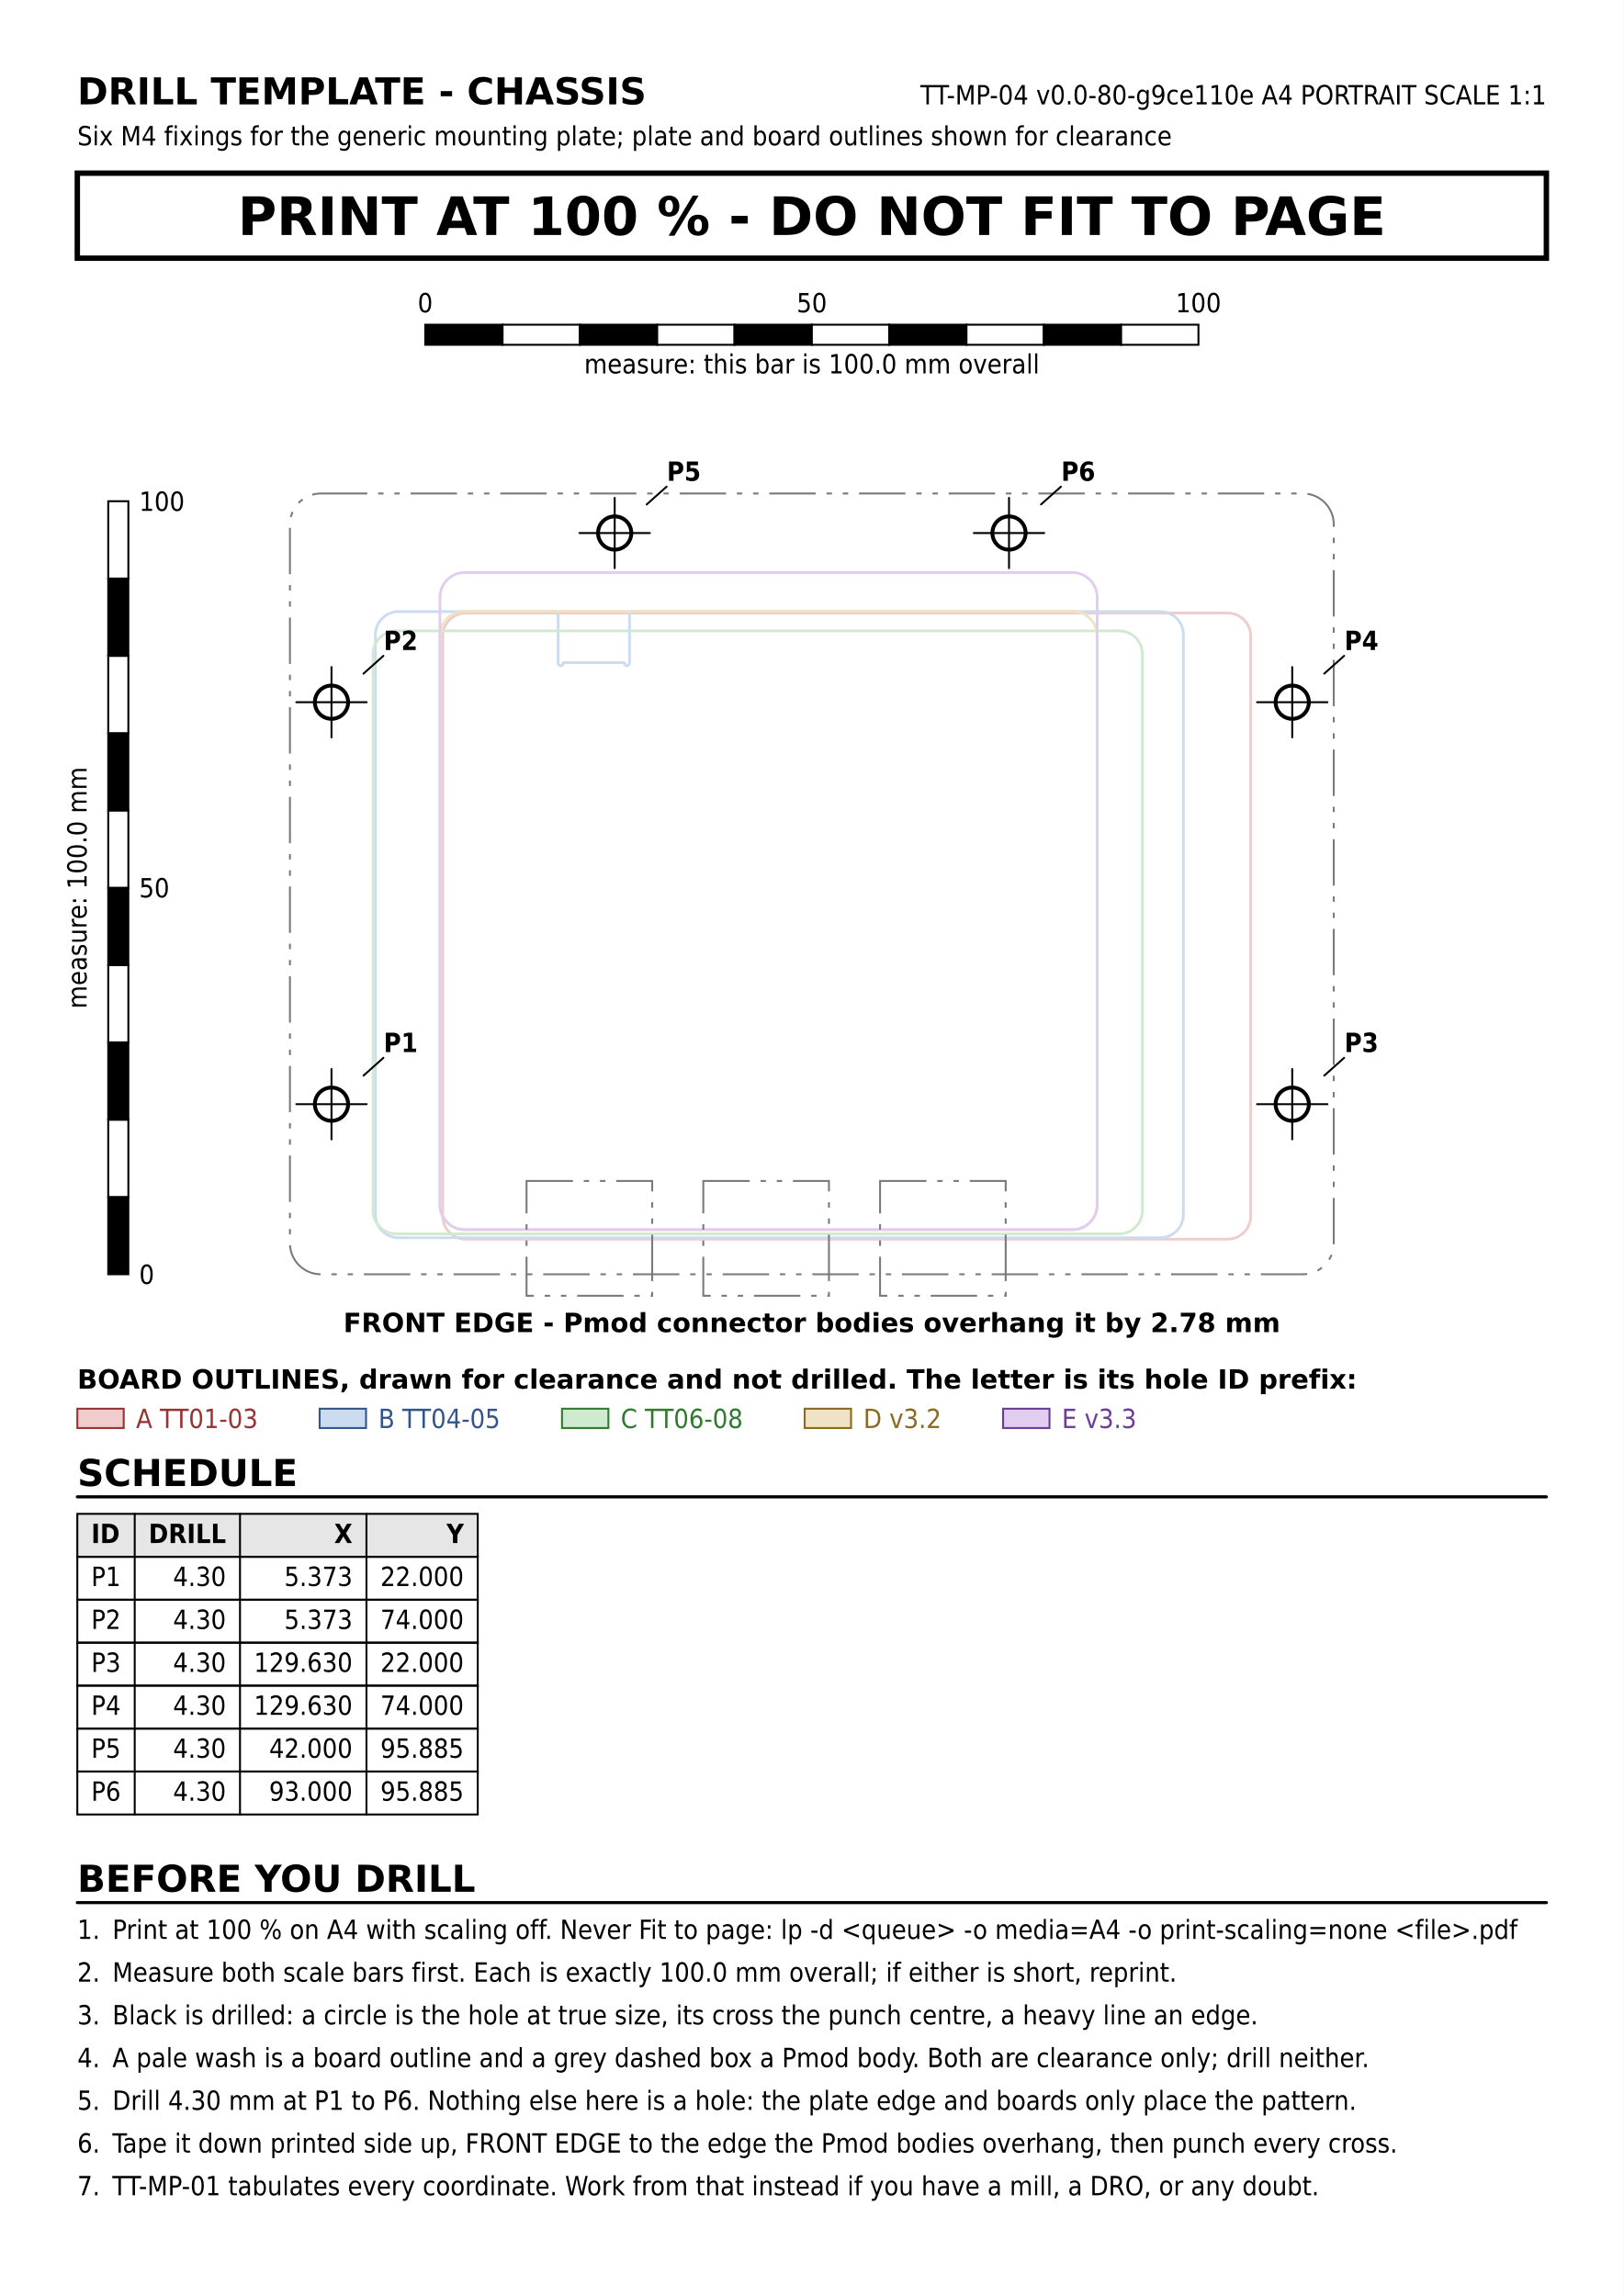
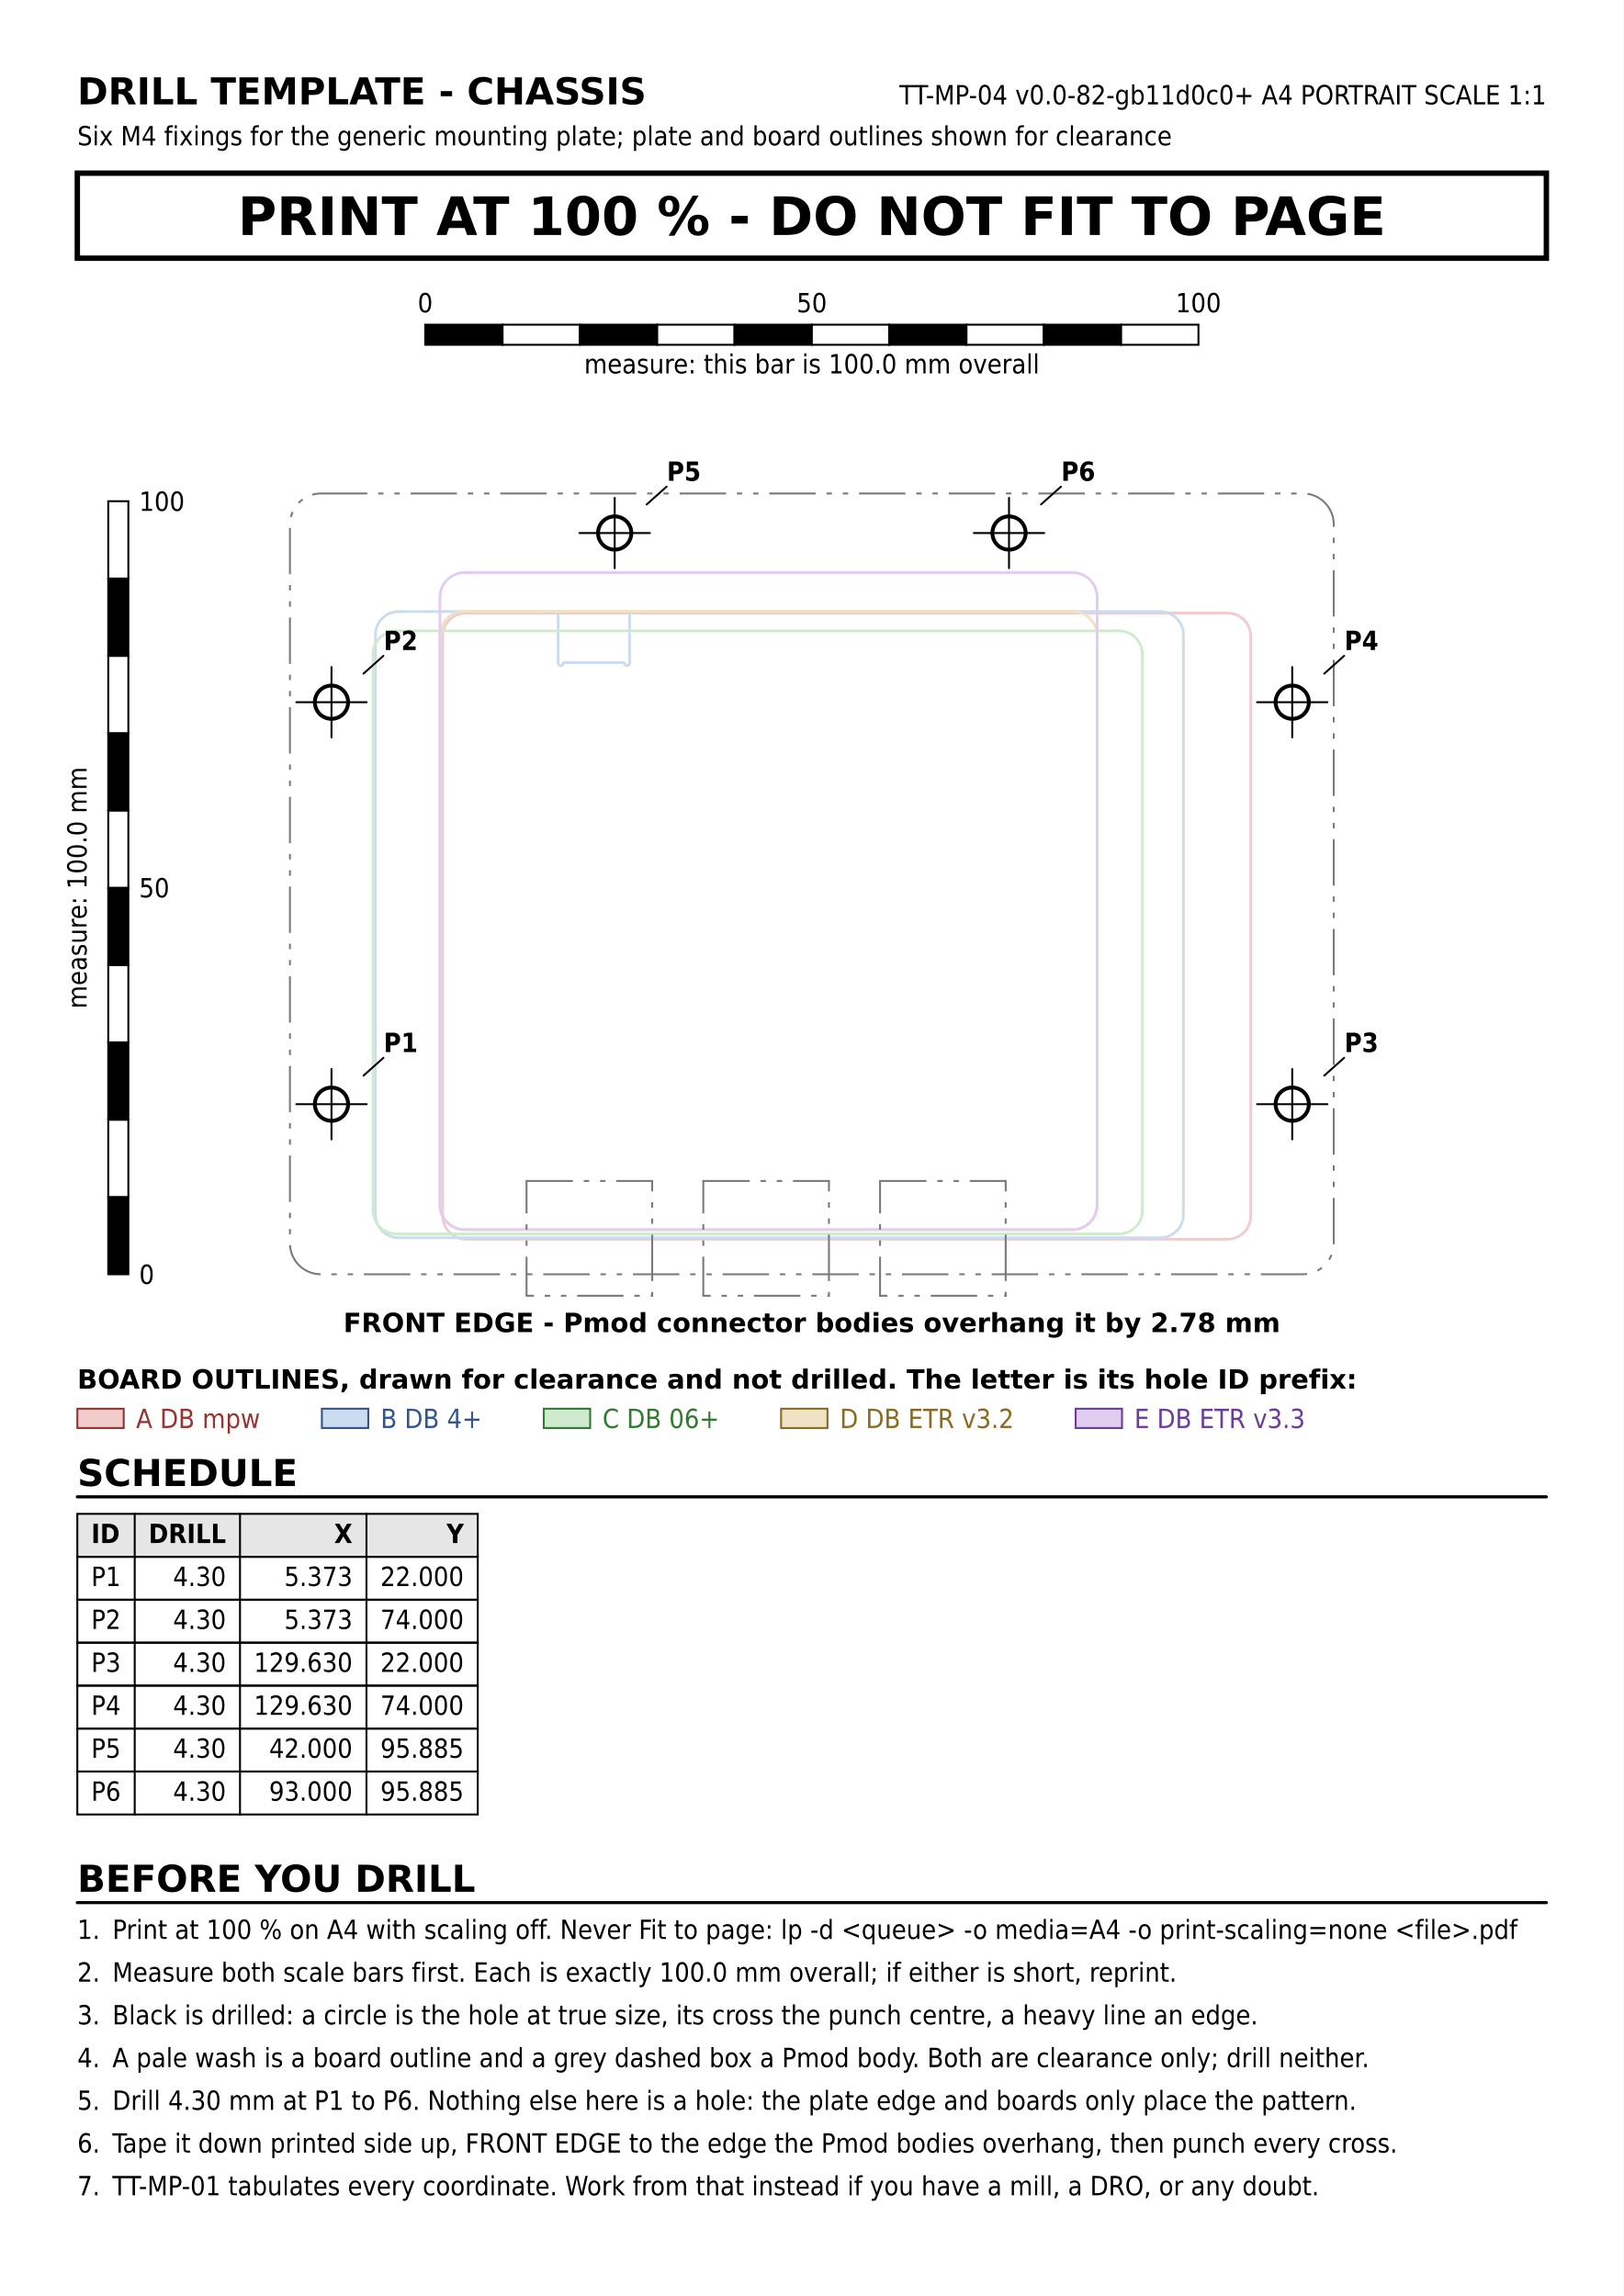
<svg xmlns="http://www.w3.org/2000/svg" version="1.1" width="210mm" height="297mm" viewBox="0 0 210 297">
  <rect width="100%" height="100%" fill="#ffffff" />
  <text x="10" y="13.5" font-family="DejaVu Sans, Liberation Sans, sans-serif" font-size="4.801" fill="#000000" text-anchor="start" font-weight="bold">DRILL TEMPLATE - CHASSIS</text>
-   <text x="200" y="13.5" font-family="DejaVu Sans Condensed, DejaVu Sans, Liberation Sans, sans-serif" font-size="3.429" fill="#000000" text-anchor="end">TT-MP-04    v0.0-80-g9ce110e    A4 PORTRAIT    SCALE 1:1</text>
+   <text x="200" y="13.5" font-family="DejaVu Sans Condensed, DejaVu Sans, Liberation Sans, sans-serif" font-size="3.429" fill="#000000" text-anchor="end">TT-MP-04    v0.0-82-gb11d0c0+    A4 PORTRAIT    SCALE 1:1</text>
  <text x="10" y="18.8" font-family="DejaVu Sans Condensed, DejaVu Sans, Liberation Sans, sans-serif" font-size="3.429" fill="#000000" text-anchor="start">Six M4 fixings for the generic mounting plate; plate and board outlines shown for clearance</text>
  <rect x="10" y="22.4" width="190" height="11" fill="none" stroke="#000000" stroke-width="0.7" />
  <text x="105" y="30.4" font-family="DejaVu Sans, Liberation Sans, sans-serif" font-size="6.859" fill="#000000" text-anchor="middle" font-weight="bold">PRINT AT 100 %   -   DO NOT FIT TO PAGE</text>
  <rect x="55" y="42" width="10" height="2.6" fill="#000000" stroke="#000000" stroke-width="0.25" />
  <rect x="65" y="42" width="10" height="2.6" fill="#ffffff" stroke="#000000" stroke-width="0.25" />
  <rect x="75" y="42" width="10" height="2.6" fill="#000000" stroke="#000000" stroke-width="0.25" />
  <rect x="85" y="42" width="10" height="2.6" fill="#ffffff" stroke="#000000" stroke-width="0.25" />
  <rect x="95" y="42" width="10" height="2.6" fill="#000000" stroke="#000000" stroke-width="0.25" />
  <rect x="105" y="42" width="10" height="2.6" fill="#ffffff" stroke="#000000" stroke-width="0.25" />
  <rect x="115" y="42" width="10" height="2.6" fill="#000000" stroke="#000000" stroke-width="0.25" />
  <rect x="125" y="42" width="10" height="2.6" fill="#ffffff" stroke="#000000" stroke-width="0.25" />
  <rect x="135" y="42" width="10" height="2.6" fill="#000000" stroke="#000000" stroke-width="0.25" />
  <rect x="145" y="42" width="10" height="2.6" fill="#ffffff" stroke="#000000" stroke-width="0.25" />
  <text x="55" y="40.4" font-family="DejaVu Sans Condensed, DejaVu Sans, Liberation Sans, sans-serif" font-size="3.429" fill="#000000" text-anchor="middle">0</text>
  <text x="105" y="40.4" font-family="DejaVu Sans Condensed, DejaVu Sans, Liberation Sans, sans-serif" font-size="3.429" fill="#000000" text-anchor="middle">50</text>
  <text x="155" y="40.4" font-family="DejaVu Sans Condensed, DejaVu Sans, Liberation Sans, sans-serif" font-size="3.429" fill="#000000" text-anchor="middle">100</text>
  <text x="105" y="48.3" font-family="DejaVu Sans Condensed, DejaVu Sans, Liberation Sans, sans-serif" font-size="3.429" fill="#000000" text-anchor="middle">measure: this bar is 100.0 mm overall</text>
  <line x1="60.26" y1="79.299" x2="158.76" y2="79.299" stroke="#f0cccc" stroke-width="0.35" stroke-linecap="round" />
  <line x1="158.76" y1="160.299" x2="60.26" y2="160.299" stroke="#f0cccc" stroke-width="0.35" stroke-linecap="round" />
  <line x1="161.76" y1="82.299" x2="161.76" y2="157.299" stroke="#f0cccc" stroke-width="0.35" stroke-linecap="round" />
  <line x1="57.26" y1="157.299" x2="57.26" y2="82.299" stroke="#f0cccc" stroke-width="0.35" stroke-linecap="round" />
  <path d="M 158.76 79.299 A 3 3 0 0 1 161.76 82.299" fill="none" stroke="#f0cccc" stroke-width="0.35" stroke-linejoin="round" stroke-linecap="round" />
  <path d="M 60.26 160.299 A 3 3 0 0 1 57.26 157.299" fill="none" stroke="#f0cccc" stroke-width="0.35" stroke-linejoin="round" stroke-linecap="round" />
  <path d="M 57.26 82.299 A 3 3 0 0 1 60.26 79.299" fill="none" stroke="#f0cccc" stroke-width="0.35" stroke-linejoin="round" stroke-linecap="round" />
  <path d="M 161.76 157.299 A 3 3 0 0 1 158.76 160.299" fill="none" stroke="#f0cccc" stroke-width="0.35" stroke-linejoin="round" stroke-linecap="round" />
  <line x1="81.825" y1="79.109" x2="150.055" y2="79.109" stroke="#ccdcf0" stroke-width="0.35" stroke-linecap="round" />
  <line x1="150.055" y1="160.109" x2="51.555" y2="160.109" stroke="#ccdcf0" stroke-width="0.35" stroke-linecap="round" />
  <line x1="153.055" y1="82.109" x2="153.055" y2="157.109" stroke="#ccdcf0" stroke-width="0.35" stroke-linecap="round" />
  <line x1="71.785" y1="79.109" x2="51.555" y2="79.109" stroke="#ccdcf0" stroke-width="0.35" stroke-linecap="round" />
  <line x1="48.555" y1="157.109" x2="48.555" y2="82.109" stroke="#ccdcf0" stroke-width="0.35" stroke-linecap="round" />
  <line x1="72.185" y1="85.71" x2="72.185" y2="79.51" stroke="#ccdcf0" stroke-width="0.35" stroke-linecap="round" />
  <line x1="80.625" y1="85.71" x2="72.985" y2="85.71" stroke="#ccdcf0" stroke-width="0.35" stroke-linecap="round" />
  <line x1="81.425" y1="79.51" x2="81.425" y2="85.71" stroke="#ccdcf0" stroke-width="0.35" stroke-linecap="round" />
  <path d="M 71.785 79.109 A 0.4 0.4 0 0 1 72.185 79.51" fill="none" stroke="#ccdcf0" stroke-width="0.35" stroke-linejoin="round" stroke-linecap="round" />
  <path d="M 81.425 79.51 A 0.4 0.4 0 0 1 81.825 79.109" fill="none" stroke="#ccdcf0" stroke-width="0.35" stroke-linejoin="round" stroke-linecap="round" />
  <path d="M 150.055 79.109 A 3 3 0 0 1 153.055 82.109" fill="none" stroke="#ccdcf0" stroke-width="0.35" stroke-linejoin="round" stroke-linecap="round" />
  <path d="M 51.555 160.109 A 3 3 0 0 1 48.555 157.109" fill="none" stroke="#ccdcf0" stroke-width="0.35" stroke-linejoin="round" stroke-linecap="round" />
  <path d="M 48.555 82.109 A 3 3 0 0 1 51.555 79.109" fill="none" stroke="#ccdcf0" stroke-width="0.35" stroke-linejoin="round" stroke-linecap="round" />
  <path d="M 153.055 157.109 A 3 3 0 0 1 150.055 160.109" fill="none" stroke="#ccdcf0" stroke-width="0.35" stroke-linejoin="round" stroke-linecap="round" />
  <path d="M 72.51 86.109 A 0.364 0.364 0 0 1 72.185 85.71" fill="none" stroke="#ccdcf0" stroke-width="0.35" stroke-linejoin="round" stroke-linecap="round" />
  <path d="M 72.835 85.829 A 0.303 0.303 0 0 1 72.51 86.109" fill="none" stroke="#ccdcf0" stroke-width="0.35" stroke-linejoin="round" stroke-linecap="round" />
  <path d="M 72.835 85.829 A 0.136 0.136 0 0 1 72.985 85.71" fill="none" stroke="#ccdcf0" stroke-width="0.35" stroke-linejoin="round" stroke-linecap="round" />
  <path d="M 80.625 85.71 A 0.136 0.136 0 0 1 80.775 85.829" fill="none" stroke="#ccdcf0" stroke-width="0.35" stroke-linejoin="round" stroke-linecap="round" />
  <path d="M 81.1 86.109 A 0.303 0.303 0 0 1 80.775 85.829" fill="none" stroke="#ccdcf0" stroke-width="0.35" stroke-linejoin="round" stroke-linecap="round" />
  <path d="M 81.425 85.71 A 0.364 0.364 0 0 1 81.1 86.109" fill="none" stroke="#ccdcf0" stroke-width="0.35" stroke-linejoin="round" stroke-linecap="round" />
  <line x1="51.245" y1="81.609" x2="144.745" y2="81.609" stroke="#cfeacf" stroke-width="0.35" stroke-linecap="round" />
  <line x1="144.745" y1="159.609" x2="51.245" y2="159.609" stroke="#cfeacf" stroke-width="0.35" stroke-linecap="round" />
  <line x1="147.745" y1="84.609" x2="147.745" y2="156.609" stroke="#cfeacf" stroke-width="0.35" stroke-linecap="round" />
  <line x1="48.245" y1="156.609" x2="48.245" y2="84.609" stroke="#cfeacf" stroke-width="0.35" stroke-linecap="round" />
  <path d="M 144.745 81.609 A 3 3 0 0 1 147.745 84.609" fill="none" stroke="#cfeacf" stroke-width="0.35" stroke-linejoin="round" stroke-linecap="round" />
  <path d="M 51.245 159.609 A 3 3 0 0 1 48.245 156.609" fill="none" stroke="#cfeacf" stroke-width="0.35" stroke-linejoin="round" stroke-linecap="round" />
  <path d="M 48.245 84.609 A 3 3 0 0 1 51.245 81.609" fill="none" stroke="#cfeacf" stroke-width="0.35" stroke-linejoin="round" stroke-linecap="round" />
  <path d="M 147.745 156.609 A 3 3 0 0 1 144.745 159.609" fill="none" stroke="#cfeacf" stroke-width="0.35" stroke-linejoin="round" stroke-linecap="round" />
  <line x1="138.7" y1="159.065" x2="60.1" y2="159.065" stroke="#f0e2c4" stroke-width="0.35" stroke-linecap="round" />
  <line x1="56.9" y1="155.864" x2="56.9" y2="82.264" stroke="#f0e2c4" stroke-width="0.35" stroke-linecap="round" />
  <line x1="141.9" y1="82.264" x2="141.9" y2="155.864" stroke="#f0e2c4" stroke-width="0.35" stroke-linecap="round" />
  <line x1="60.1" y1="79.064" x2="138.7" y2="79.064" stroke="#f0e2c4" stroke-width="0.35" stroke-linecap="round" />
  <path d="M 60.1 159.065 A 3.2 3.2 0 0 1 56.9 155.864" fill="none" stroke="#f0e2c4" stroke-width="0.35" stroke-linejoin="round" stroke-linecap="round" />
  <path d="M 141.9 155.864 A 3.2 3.2 0 0 1 138.7 159.065" fill="none" stroke="#f0e2c4" stroke-width="0.35" stroke-linejoin="round" stroke-linecap="round" />
  <path d="M 138.7 79.064 A 3.2 3.2 0 0 1 141.9 82.264" fill="none" stroke="#f0e2c4" stroke-width="0.35" stroke-linejoin="round" stroke-linecap="round" />
  <path d="M 56.9 82.264 A 3.2 3.2 0 0 1 60.1 79.064" fill="none" stroke="#f0e2c4" stroke-width="0.35" stroke-linejoin="round" stroke-linecap="round" />
  <line x1="56.9" y1="155.864" x2="56.9" y2="77.264" stroke="#e0cdf0" stroke-width="0.35" stroke-linecap="round" />
  <line x1="60.1" y1="74.064" x2="138.7" y2="74.064" stroke="#e0cdf0" stroke-width="0.35" stroke-linecap="round" />
  <line x1="138.7" y1="159.065" x2="60.1" y2="159.065" stroke="#e0cdf0" stroke-width="0.35" stroke-linecap="round" />
  <line x1="141.9" y1="77.264" x2="141.9" y2="155.864" stroke="#e0cdf0" stroke-width="0.35" stroke-linecap="round" />
  <path d="M 56.9 77.264 A 3.2 3.2 0 0 1 60.1 74.064" fill="none" stroke="#e0cdf0" stroke-width="0.35" stroke-linejoin="round" stroke-linecap="round" />
  <path d="M 60.1 159.065 A 3.2 3.2 0 0 1 56.9 155.864" fill="none" stroke="#e0cdf0" stroke-width="0.35" stroke-linejoin="round" stroke-linecap="round" />
  <path d="M 138.7 74.064 A 3.2 3.2 0 0 1 141.9 77.264" fill="none" stroke="#e0cdf0" stroke-width="0.35" stroke-linejoin="round" stroke-linecap="round" />
  <path d="M 141.9 155.864 A 3.2 3.2 0 0 1 138.7 159.065" fill="none" stroke="#e0cdf0" stroke-width="0.35" stroke-linejoin="round" stroke-linecap="round" />
  <rect x="68.1" y="152.764" width="16.25" height="14.85" fill="none" stroke="#7a7a7a" stroke-width="0.25" stroke-dasharray="6.0,1.4,0.7,1.4,0.7,1.4" />
  <rect x="90.96" y="152.764" width="16.25" height="14.85" fill="none" stroke="#7a7a7a" stroke-width="0.25" stroke-dasharray="6.0,1.4,0.7,1.4,0.7,1.4" />
  <rect x="113.82" y="152.764" width="16.25" height="14.85" fill="none" stroke="#7a7a7a" stroke-width="0.25" stroke-dasharray="6.0,1.4,0.7,1.4,0.7,1.4" />
  <rect x="37.5" y="63.834" width="135" height="101" fill="none" stroke="#7a7a7a" stroke-width="0.25" stroke-dasharray="6.0,1.4,0.7,1.4,0.7,1.4" rx="4" ry="4" />
  <circle cx="42.873" cy="142.834" r="2.15" fill="#ffffff" stroke="#000000" stroke-width="0.5" />
  <line x1="38.323" y1="142.834" x2="47.423" y2="142.834" stroke="#000000" stroke-width="0.25" stroke-linecap="round" />
  <line x1="42.873" y1="147.385" x2="42.873" y2="138.285" stroke="#000000" stroke-width="0.25" stroke-linecap="round" />
  <circle cx="42.873" cy="90.835" r="2.15" fill="#ffffff" stroke="#000000" stroke-width="0.5" />
  <line x1="38.323" y1="90.835" x2="47.423" y2="90.835" stroke="#000000" stroke-width="0.25" stroke-linecap="round" />
  <line x1="42.873" y1="95.385" x2="42.873" y2="86.284" stroke="#000000" stroke-width="0.25" stroke-linecap="round" />
  <circle cx="167.13" cy="142.834" r="2.15" fill="#ffffff" stroke="#000000" stroke-width="0.5" />
  <line x1="162.58" y1="142.834" x2="171.68" y2="142.834" stroke="#000000" stroke-width="0.25" stroke-linecap="round" />
  <line x1="167.13" y1="147.385" x2="167.13" y2="138.285" stroke="#000000" stroke-width="0.25" stroke-linecap="round" />
  <circle cx="167.13" cy="90.835" r="2.15" fill="#ffffff" stroke="#000000" stroke-width="0.5" />
  <line x1="162.58" y1="90.835" x2="171.68" y2="90.835" stroke="#000000" stroke-width="0.25" stroke-linecap="round" />
  <line x1="167.13" y1="95.385" x2="167.13" y2="86.284" stroke="#000000" stroke-width="0.25" stroke-linecap="round" />
  <circle cx="79.5" cy="68.95" r="2.15" fill="#ffffff" stroke="#000000" stroke-width="0.5" />
  <line x1="74.95" y1="68.95" x2="84.05" y2="68.95" stroke="#000000" stroke-width="0.25" stroke-linecap="round" />
  <line x1="79.5" y1="73.499" x2="79.5" y2="64.4" stroke="#000000" stroke-width="0.25" stroke-linecap="round" />
  <circle cx="130.5" cy="68.95" r="2.15" fill="#ffffff" stroke="#000000" stroke-width="0.5" />
  <line x1="125.95" y1="68.95" x2="135.05" y2="68.95" stroke="#000000" stroke-width="0.25" stroke-linecap="round" />
  <line x1="130.5" y1="73.499" x2="130.5" y2="64.4" stroke="#000000" stroke-width="0.25" stroke-linecap="round" />
  <text x="105" y="172.315" font-family="DejaVu Sans, Liberation Sans, sans-serif" font-size="3.429" fill="#000000" text-anchor="middle" font-weight="bold">FRONT EDGE   -   Pmod connector bodies overhang it by 2.78 mm</text>
  <line x1="47.012" y1="139.137" x2="49.587" y2="136.836" stroke="#000000" stroke-width="0.25" stroke-linecap="round" />
  <text x="51.827" y="136.084" font-family="DejaVu Sans Condensed, DejaVu Sans, Liberation Sans, sans-serif" font-size="3.429" fill="#000000" text-anchor="middle" font-weight="bold">P1</text>
  <line x1="47.012" y1="87.137" x2="49.587" y2="84.836" stroke="#000000" stroke-width="0.25" stroke-linecap="round" />
  <text x="51.827" y="84.085" font-family="DejaVu Sans Condensed, DejaVu Sans, Liberation Sans, sans-serif" font-size="3.429" fill="#000000" text-anchor="middle" font-weight="bold">P2</text>
  <line x1="171.269" y1="139.137" x2="173.844" y2="136.836" stroke="#000000" stroke-width="0.25" stroke-linecap="round" />
  <text x="176.084" y="136.084" font-family="DejaVu Sans Condensed, DejaVu Sans, Liberation Sans, sans-serif" font-size="3.429" fill="#000000" text-anchor="middle" font-weight="bold">P3</text>
  <line x1="171.269" y1="87.137" x2="173.844" y2="84.836" stroke="#000000" stroke-width="0.25" stroke-linecap="round" />
  <text x="176.084" y="84.085" font-family="DejaVu Sans Condensed, DejaVu Sans, Liberation Sans, sans-serif" font-size="3.429" fill="#000000" text-anchor="middle" font-weight="bold">P4</text>
  <line x1="83.639" y1="65.252" x2="86.214" y2="62.951" stroke="#000000" stroke-width="0.25" stroke-linecap="round" />
  <text x="88.454" y="62.2" font-family="DejaVu Sans Condensed, DejaVu Sans, Liberation Sans, sans-serif" font-size="3.429" fill="#000000" text-anchor="middle" font-weight="bold">P5</text>
  <line x1="134.639" y1="65.252" x2="137.214" y2="62.951" stroke="#000000" stroke-width="0.25" stroke-linecap="round" />
  <text x="139.454" y="62.2" font-family="DejaVu Sans Condensed, DejaVu Sans, Liberation Sans, sans-serif" font-size="3.429" fill="#000000" text-anchor="middle" font-weight="bold">P6</text>
  <rect x="14" y="154.834" width="2.6" height="10" fill="#000000" stroke="#000000" stroke-width="0.25" />
  <rect x="14" y="144.834" width="2.6" height="10" fill="#ffffff" stroke="#000000" stroke-width="0.25" />
  <rect x="14" y="134.834" width="2.6" height="10" fill="#000000" stroke="#000000" stroke-width="0.25" />
  <rect x="14" y="124.835" width="2.6" height="10" fill="#ffffff" stroke="#000000" stroke-width="0.25" />
  <rect x="14" y="114.835" width="2.6" height="10" fill="#000000" stroke="#000000" stroke-width="0.25" />
  <rect x="14" y="104.835" width="2.6" height="10" fill="#ffffff" stroke="#000000" stroke-width="0.25" />
  <rect x="14" y="94.835" width="2.6" height="10" fill="#000000" stroke="#000000" stroke-width="0.25" />
  <rect x="14" y="84.835" width="2.6" height="10" fill="#ffffff" stroke="#000000" stroke-width="0.25" />
  <rect x="14" y="74.835" width="2.6" height="10" fill="#000000" stroke="#000000" stroke-width="0.25" />
  <rect x="14" y="64.835" width="2.6" height="10" fill="#ffffff" stroke="#000000" stroke-width="0.25" />
  <text x="18" y="166.084" font-family="DejaVu Sans Condensed, DejaVu Sans, Liberation Sans, sans-serif" font-size="3.429" fill="#000000" text-anchor="start">0</text>
  <text x="18" y="116.085" font-family="DejaVu Sans Condensed, DejaVu Sans, Liberation Sans, sans-serif" font-size="3.429" fill="#000000" text-anchor="start">50</text>
  <text x="18" y="66.085" font-family="DejaVu Sans Condensed, DejaVu Sans, Liberation Sans, sans-serif" font-size="3.429" fill="#000000" text-anchor="start">100</text>
  <text x="11.2" y="114.835" font-family="DejaVu Sans Condensed, DejaVu Sans, Liberation Sans, sans-serif" font-size="3.429" fill="#000000" text-anchor="middle" transform="rotate(-90 11.2 114.8345)">measure: 100.0 mm</text>
  <text x="10" y="179.624" font-family="DejaVu Sans, Liberation Sans, sans-serif" font-size="3.429" fill="#000000" text-anchor="start" font-weight="bold">BOARD OUTLINES, drawn for clearance and not drilled. The letter is its hole ID prefix:</text>
  <rect x="10" y="182.224" width="6" height="2.5" fill="#f0cccc" stroke="#993333" stroke-width="0.25" />
-   <text x="17.6" y="184.724" font-family="DejaVu Sans Condensed, DejaVu Sans, Liberation Sans, sans-serif" font-size="3.429" fill="#993333" text-anchor="start">A  TT01-03</text>
-   <rect x="41.34" y="182.224" width="6" height="2.5" fill="#ccdcf0" stroke="#33558c" stroke-width="0.25" />
-   <text x="48.94" y="184.724" font-family="DejaVu Sans Condensed, DejaVu Sans, Liberation Sans, sans-serif" font-size="3.429" fill="#33558c" text-anchor="start">B  TT04-05</text>
-   <rect x="72.686" y="182.224" width="6" height="2.5" fill="#cfeacf" stroke="#2f7a2f" stroke-width="0.25" />
-   <text x="80.286" y="184.724" font-family="DejaVu Sans Condensed, DejaVu Sans, Liberation Sans, sans-serif" font-size="3.429" fill="#2f7a2f" text-anchor="start">C  TT06-08</text>
-   <rect x="104.071" y="182.224" width="6" height="2.5" fill="#f0e2c4" stroke="#8a6a1f" stroke-width="0.25" />
-   <text x="111.671" y="184.724" font-family="DejaVu Sans Condensed, DejaVu Sans, Liberation Sans, sans-serif" font-size="3.429" fill="#8a6a1f" text-anchor="start">D  v3.2</text>
-   <rect x="129.736" y="182.224" width="6" height="2.5" fill="#e0cdf0" stroke="#6a3d99" stroke-width="0.25" />
-   <text x="137.336" y="184.724" font-family="DejaVu Sans Condensed, DejaVu Sans, Liberation Sans, sans-serif" font-size="3.429" fill="#6a3d99" text-anchor="start">E  v3.3</text>
+   <text x="17.6" y="184.724" font-family="DejaVu Sans Condensed, DejaVu Sans, Liberation Sans, sans-serif" font-size="3.429" fill="#993333" text-anchor="start">A  DB mpw</text>
+   <rect x="41.63" y="182.224" width="6" height="2.5" fill="#ccdcf0" stroke="#33558c" stroke-width="0.25" />
+   <text x="49.23" y="184.724" font-family="DejaVu Sans Condensed, DejaVu Sans, Liberation Sans, sans-serif" font-size="3.429" fill="#33558c" text-anchor="start">B  DB 4+</text>
+   <rect x="70.325" y="182.224" width="6" height="2.5" fill="#cfeacf" stroke="#2f7a2f" stroke-width="0.25" />
+   <text x="77.925" y="184.724" font-family="DejaVu Sans Condensed, DejaVu Sans, Liberation Sans, sans-serif" font-size="3.429" fill="#2f7a2f" text-anchor="start">C  DB 06+</text>
+   <rect x="101.022" y="182.224" width="6" height="2.5" fill="#f0e2c4" stroke="#8a6a1f" stroke-width="0.25" />
+   <text x="108.622" y="184.724" font-family="DejaVu Sans Condensed, DejaVu Sans, Liberation Sans, sans-serif" font-size="3.429" fill="#8a6a1f" text-anchor="start">D  DB ETR v3.2</text>
+   <rect x="139.115" y="182.224" width="6" height="2.5" fill="#e0cdf0" stroke="#6a3d99" stroke-width="0.25" />
+   <text x="146.715" y="184.724" font-family="DejaVu Sans Condensed, DejaVu Sans, Liberation Sans, sans-serif" font-size="3.429" fill="#6a3d99" text-anchor="start">E  DB ETR v3.3</text>
  <text x="10" y="192.224" font-family="DejaVu Sans, Liberation Sans, sans-serif" font-size="4.801" fill="#000000" text-anchor="start" font-weight="bold">SCHEDULE</text>
  <line x1="10" y1="193.624" x2="200" y2="193.624" stroke="#000000" stroke-width="0.4" stroke-linecap="round" />
  <rect x="10" y="195.824" width="51.787" height="5.556" fill="#e6e6e6" stroke="#000000" stroke-width="0.25" />
  <text x="11.8" y="199.602" font-family="DejaVu Sans Condensed, DejaVu Sans, Liberation Sans, sans-serif" font-size="3.429" fill="#000000" text-anchor="start" font-weight="bold">ID</text>
  <text x="29.24" y="199.602" font-family="DejaVu Sans Condensed, DejaVu Sans, Liberation Sans, sans-serif" font-size="3.429" fill="#000000" text-anchor="end" font-weight="bold">DRILL</text>
  <text x="45.595" y="199.602" font-family="DejaVu Sans Condensed, DejaVu Sans, Liberation Sans, sans-serif" font-size="3.429" fill="#000000" text-anchor="end" font-weight="bold">X</text>
  <text x="59.987" y="199.602" font-family="DejaVu Sans Condensed, DejaVu Sans, Liberation Sans, sans-serif" font-size="3.429" fill="#000000" text-anchor="end" font-weight="bold">Y</text>
  <rect x="10" y="201.379" width="51.787" height="5.556" fill="none" stroke="#000000" stroke-width="0.25" />
  <text x="11.8" y="205.157" font-family="DejaVu Sans Condensed, DejaVu Sans, Liberation Sans, sans-serif" font-size="3.429" fill="#000000" text-anchor="start">P1</text>
  <text x="29.24" y="205.157" font-family="DejaVu Sans Condensed, DejaVu Sans, Liberation Sans, sans-serif" font-size="3.429" fill="#000000" text-anchor="end">4.30</text>
  <text x="45.595" y="205.157" font-family="DejaVu Sans Condensed, DejaVu Sans, Liberation Sans, sans-serif" font-size="3.429" fill="#000000" text-anchor="end">5.373</text>
  <text x="59.987" y="205.157" font-family="DejaVu Sans Condensed, DejaVu Sans, Liberation Sans, sans-serif" font-size="3.429" fill="#000000" text-anchor="end">22.000</text>
  <rect x="10" y="206.935" width="51.787" height="5.556" fill="none" stroke="#000000" stroke-width="0.25" />
  <text x="11.8" y="210.713" font-family="DejaVu Sans Condensed, DejaVu Sans, Liberation Sans, sans-serif" font-size="3.429" fill="#000000" text-anchor="start">P2</text>
  <text x="29.24" y="210.713" font-family="DejaVu Sans Condensed, DejaVu Sans, Liberation Sans, sans-serif" font-size="3.429" fill="#000000" text-anchor="end">4.30</text>
  <text x="45.595" y="210.713" font-family="DejaVu Sans Condensed, DejaVu Sans, Liberation Sans, sans-serif" font-size="3.429" fill="#000000" text-anchor="end">5.373</text>
  <text x="59.987" y="210.713" font-family="DejaVu Sans Condensed, DejaVu Sans, Liberation Sans, sans-serif" font-size="3.429" fill="#000000" text-anchor="end">74.000</text>
  <rect x="10" y="212.49" width="51.787" height="5.556" fill="none" stroke="#000000" stroke-width="0.25" />
  <text x="11.8" y="216.268" font-family="DejaVu Sans Condensed, DejaVu Sans, Liberation Sans, sans-serif" font-size="3.429" fill="#000000" text-anchor="start">P3</text>
  <text x="29.24" y="216.268" font-family="DejaVu Sans Condensed, DejaVu Sans, Liberation Sans, sans-serif" font-size="3.429" fill="#000000" text-anchor="end">4.30</text>
  <text x="45.595" y="216.268" font-family="DejaVu Sans Condensed, DejaVu Sans, Liberation Sans, sans-serif" font-size="3.429" fill="#000000" text-anchor="end">129.630</text>
  <text x="59.987" y="216.268" font-family="DejaVu Sans Condensed, DejaVu Sans, Liberation Sans, sans-serif" font-size="3.429" fill="#000000" text-anchor="end">22.000</text>
  <rect x="10" y="218.046" width="51.787" height="5.556" fill="none" stroke="#000000" stroke-width="0.25" />
  <text x="11.8" y="221.824" font-family="DejaVu Sans Condensed, DejaVu Sans, Liberation Sans, sans-serif" font-size="3.429" fill="#000000" text-anchor="start">P4</text>
  <text x="29.24" y="221.824" font-family="DejaVu Sans Condensed, DejaVu Sans, Liberation Sans, sans-serif" font-size="3.429" fill="#000000" text-anchor="end">4.30</text>
  <text x="45.595" y="221.824" font-family="DejaVu Sans Condensed, DejaVu Sans, Liberation Sans, sans-serif" font-size="3.429" fill="#000000" text-anchor="end">129.630</text>
  <text x="59.987" y="221.824" font-family="DejaVu Sans Condensed, DejaVu Sans, Liberation Sans, sans-serif" font-size="3.429" fill="#000000" text-anchor="end">74.000</text>
  <rect x="10" y="223.602" width="51.787" height="5.556" fill="none" stroke="#000000" stroke-width="0.25" />
  <text x="11.8" y="227.379" font-family="DejaVu Sans Condensed, DejaVu Sans, Liberation Sans, sans-serif" font-size="3.429" fill="#000000" text-anchor="start">P5</text>
  <text x="29.24" y="227.379" font-family="DejaVu Sans Condensed, DejaVu Sans, Liberation Sans, sans-serif" font-size="3.429" fill="#000000" text-anchor="end">4.30</text>
  <text x="45.595" y="227.379" font-family="DejaVu Sans Condensed, DejaVu Sans, Liberation Sans, sans-serif" font-size="3.429" fill="#000000" text-anchor="end">42.000</text>
  <text x="59.987" y="227.379" font-family="DejaVu Sans Condensed, DejaVu Sans, Liberation Sans, sans-serif" font-size="3.429" fill="#000000" text-anchor="end">95.885</text>
  <rect x="10" y="229.157" width="51.787" height="5.556" fill="none" stroke="#000000" stroke-width="0.25" />
  <text x="11.8" y="232.935" font-family="DejaVu Sans Condensed, DejaVu Sans, Liberation Sans, sans-serif" font-size="3.429" fill="#000000" text-anchor="start">P6</text>
  <text x="29.24" y="232.935" font-family="DejaVu Sans Condensed, DejaVu Sans, Liberation Sans, sans-serif" font-size="3.429" fill="#000000" text-anchor="end">4.30</text>
  <text x="45.595" y="232.935" font-family="DejaVu Sans Condensed, DejaVu Sans, Liberation Sans, sans-serif" font-size="3.429" fill="#000000" text-anchor="end">93.000</text>
  <text x="59.987" y="232.935" font-family="DejaVu Sans Condensed, DejaVu Sans, Liberation Sans, sans-serif" font-size="3.429" fill="#000000" text-anchor="end">95.885</text>
  <line x1="17.423" y1="195.824" x2="17.423" y2="234.713" stroke="#000000" stroke-width="0.25" stroke-linecap="round" />
  <line x1="31.04" y1="195.824" x2="31.04" y2="234.713" stroke="#000000" stroke-width="0.25" stroke-linecap="round" />
  <line x1="47.395" y1="195.824" x2="47.395" y2="234.713" stroke="#000000" stroke-width="0.25" stroke-linecap="round" />
  <text x="10" y="244.713" font-family="DejaVu Sans, Liberation Sans, sans-serif" font-size="4.801" fill="#000000" text-anchor="start" font-weight="bold">BEFORE YOU DRILL</text>
  <line x1="10" y1="246.113" x2="200" y2="246.113" stroke="#000000" stroke-width="0.4" stroke-linecap="round" />
  <text x="10" y="250.813" font-family="DejaVu Sans Condensed, DejaVu Sans, Liberation Sans, sans-serif" font-size="3.429" fill="#000000" text-anchor="start">1.</text>
  <text x="14.542" y="250.813" font-family="DejaVu Sans Condensed, DejaVu Sans, Liberation Sans, sans-serif" font-size="3.429" fill="#000000" text-anchor="start">Print at 100 % on A4 with scaling off. Never Fit to page: lp -d &lt;queue&gt; -o media=A4 -o print-scaling=none &lt;file&gt;.pdf</text>
  <text x="10" y="256.339" font-family="DejaVu Sans Condensed, DejaVu Sans, Liberation Sans, sans-serif" font-size="3.429" fill="#000000" text-anchor="start">2.</text>
  <text x="14.542" y="256.339" font-family="DejaVu Sans Condensed, DejaVu Sans, Liberation Sans, sans-serif" font-size="3.429" fill="#000000" text-anchor="start">Measure both scale bars first. Each is exactly 100.0 mm overall; if either is short, reprint.</text>
  <text x="10" y="261.866" font-family="DejaVu Sans Condensed, DejaVu Sans, Liberation Sans, sans-serif" font-size="3.429" fill="#000000" text-anchor="start">3.</text>
  <text x="14.542" y="261.866" font-family="DejaVu Sans Condensed, DejaVu Sans, Liberation Sans, sans-serif" font-size="3.429" fill="#000000" text-anchor="start">Black is drilled: a circle is the hole at true size, its cross the punch centre, a heavy line an edge.</text>
  <text x="10" y="267.393" font-family="DejaVu Sans Condensed, DejaVu Sans, Liberation Sans, sans-serif" font-size="3.429" fill="#000000" text-anchor="start">4.</text>
  <text x="14.542" y="267.393" font-family="DejaVu Sans Condensed, DejaVu Sans, Liberation Sans, sans-serif" font-size="3.429" fill="#000000" text-anchor="start">A pale wash is a board outline and a grey dashed box a Pmod body. Both are clearance only; drill neither.</text>
  <text x="10" y="272.92" font-family="DejaVu Sans Condensed, DejaVu Sans, Liberation Sans, sans-serif" font-size="3.429" fill="#000000" text-anchor="start">5.</text>
  <text x="14.542" y="272.92" font-family="DejaVu Sans Condensed, DejaVu Sans, Liberation Sans, sans-serif" font-size="3.429" fill="#000000" text-anchor="start">Drill 4.30 mm at P1 to P6. Nothing else here is a hole: the plate edge and boards only place the pattern.</text>
  <text x="10" y="278.447" font-family="DejaVu Sans Condensed, DejaVu Sans, Liberation Sans, sans-serif" font-size="3.429" fill="#000000" text-anchor="start">6.</text>
  <text x="14.542" y="278.447" font-family="DejaVu Sans Condensed, DejaVu Sans, Liberation Sans, sans-serif" font-size="3.429" fill="#000000" text-anchor="start">Tape it down printed side up, FRONT EDGE to the edge the Pmod bodies overhang, then punch every cross.</text>
  <text x="10" y="283.973" font-family="DejaVu Sans Condensed, DejaVu Sans, Liberation Sans, sans-serif" font-size="3.429" fill="#000000" text-anchor="start">7.</text>
  <text x="14.542" y="283.973" font-family="DejaVu Sans Condensed, DejaVu Sans, Liberation Sans, sans-serif" font-size="3.429" fill="#000000" text-anchor="start">TT-MP-01 tabulates every coordinate. Work from that instead if you have a mill, a DRO, or any doubt.</text>
</svg>
